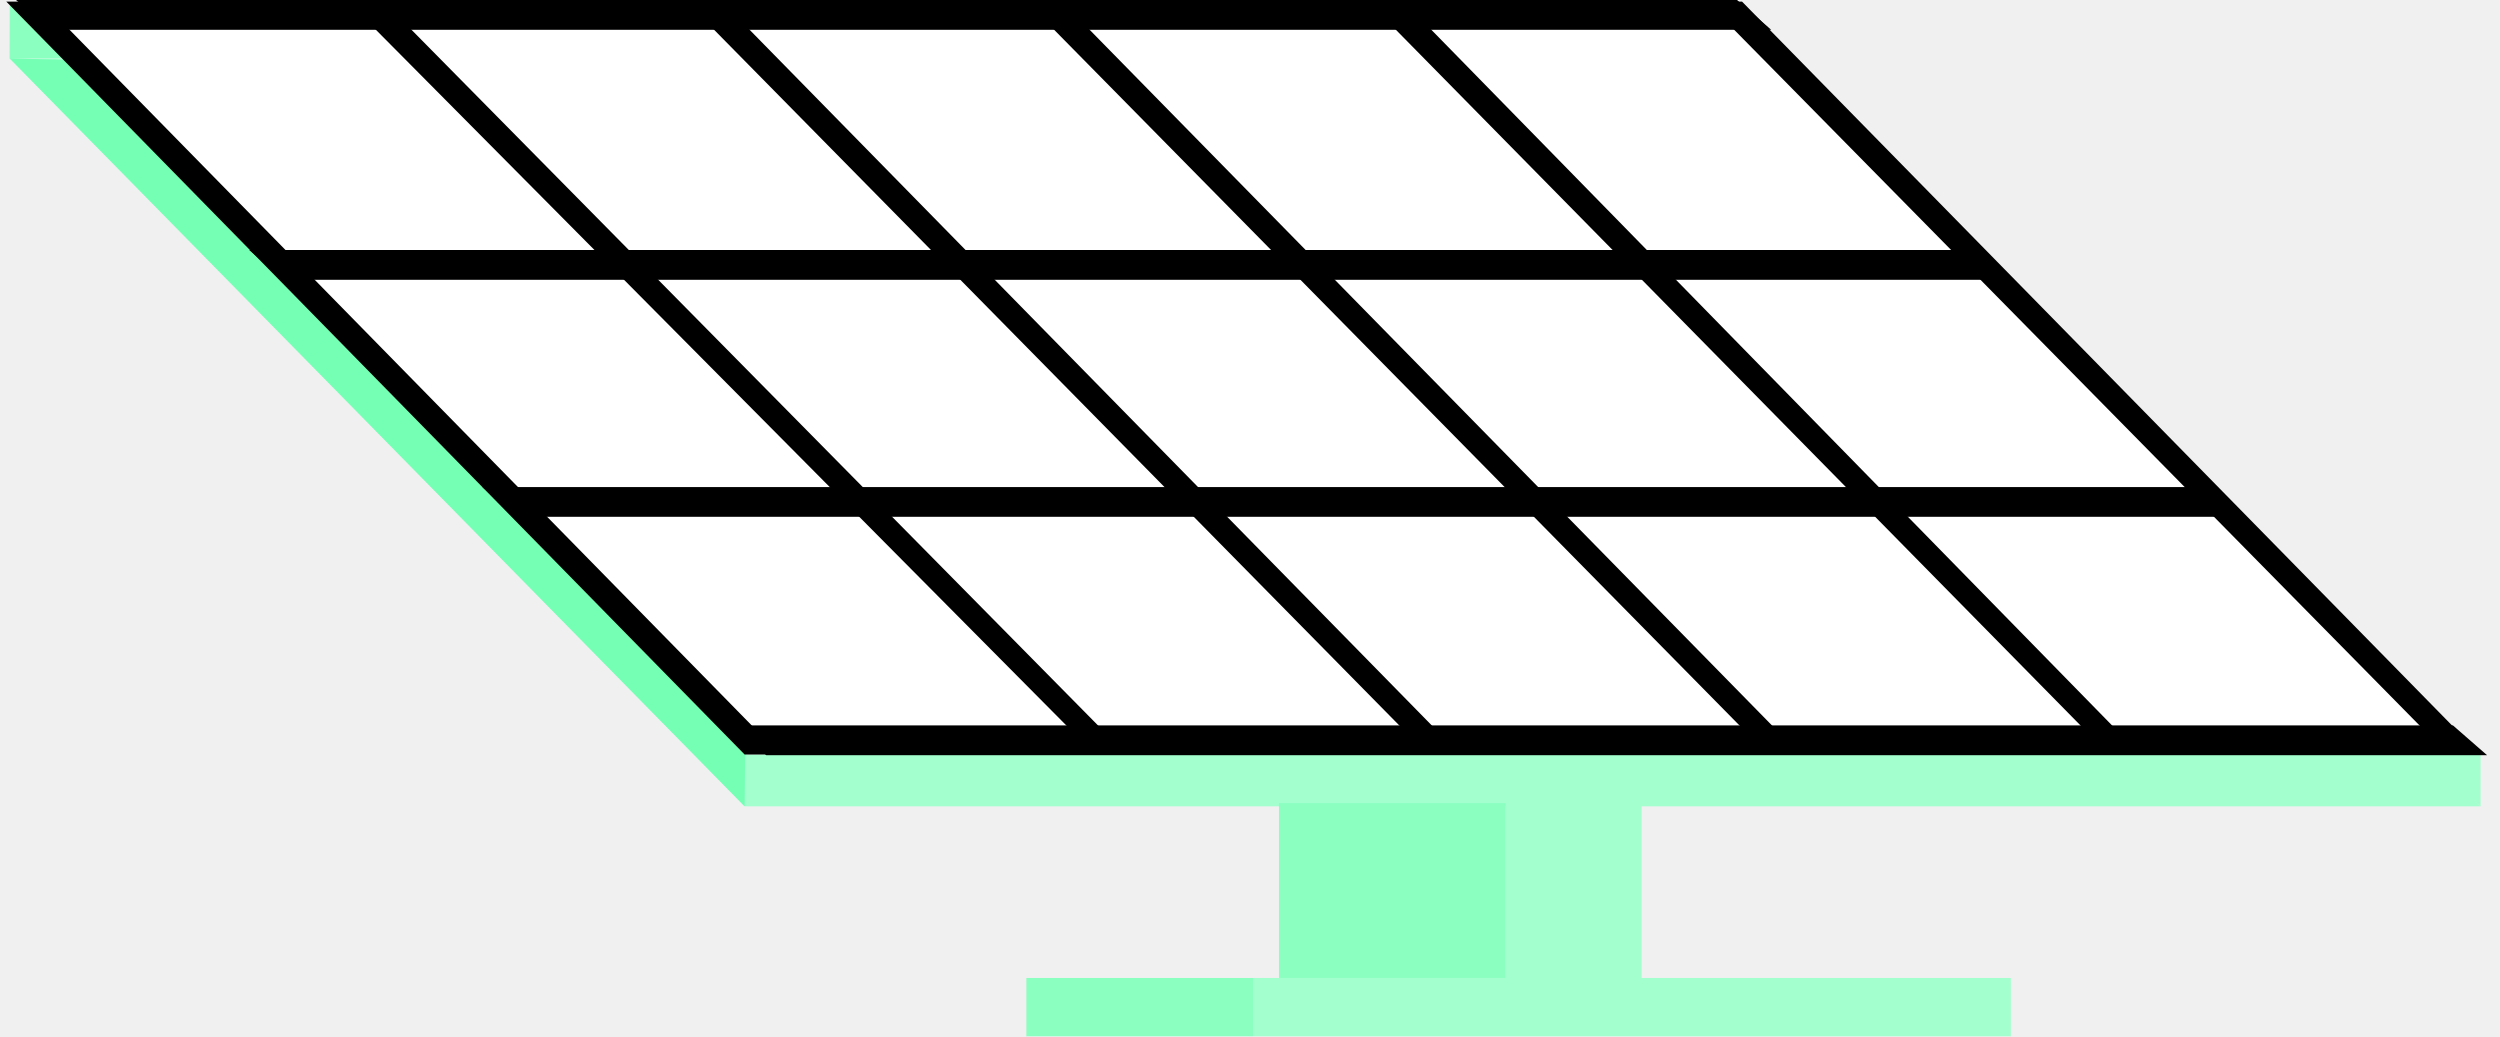
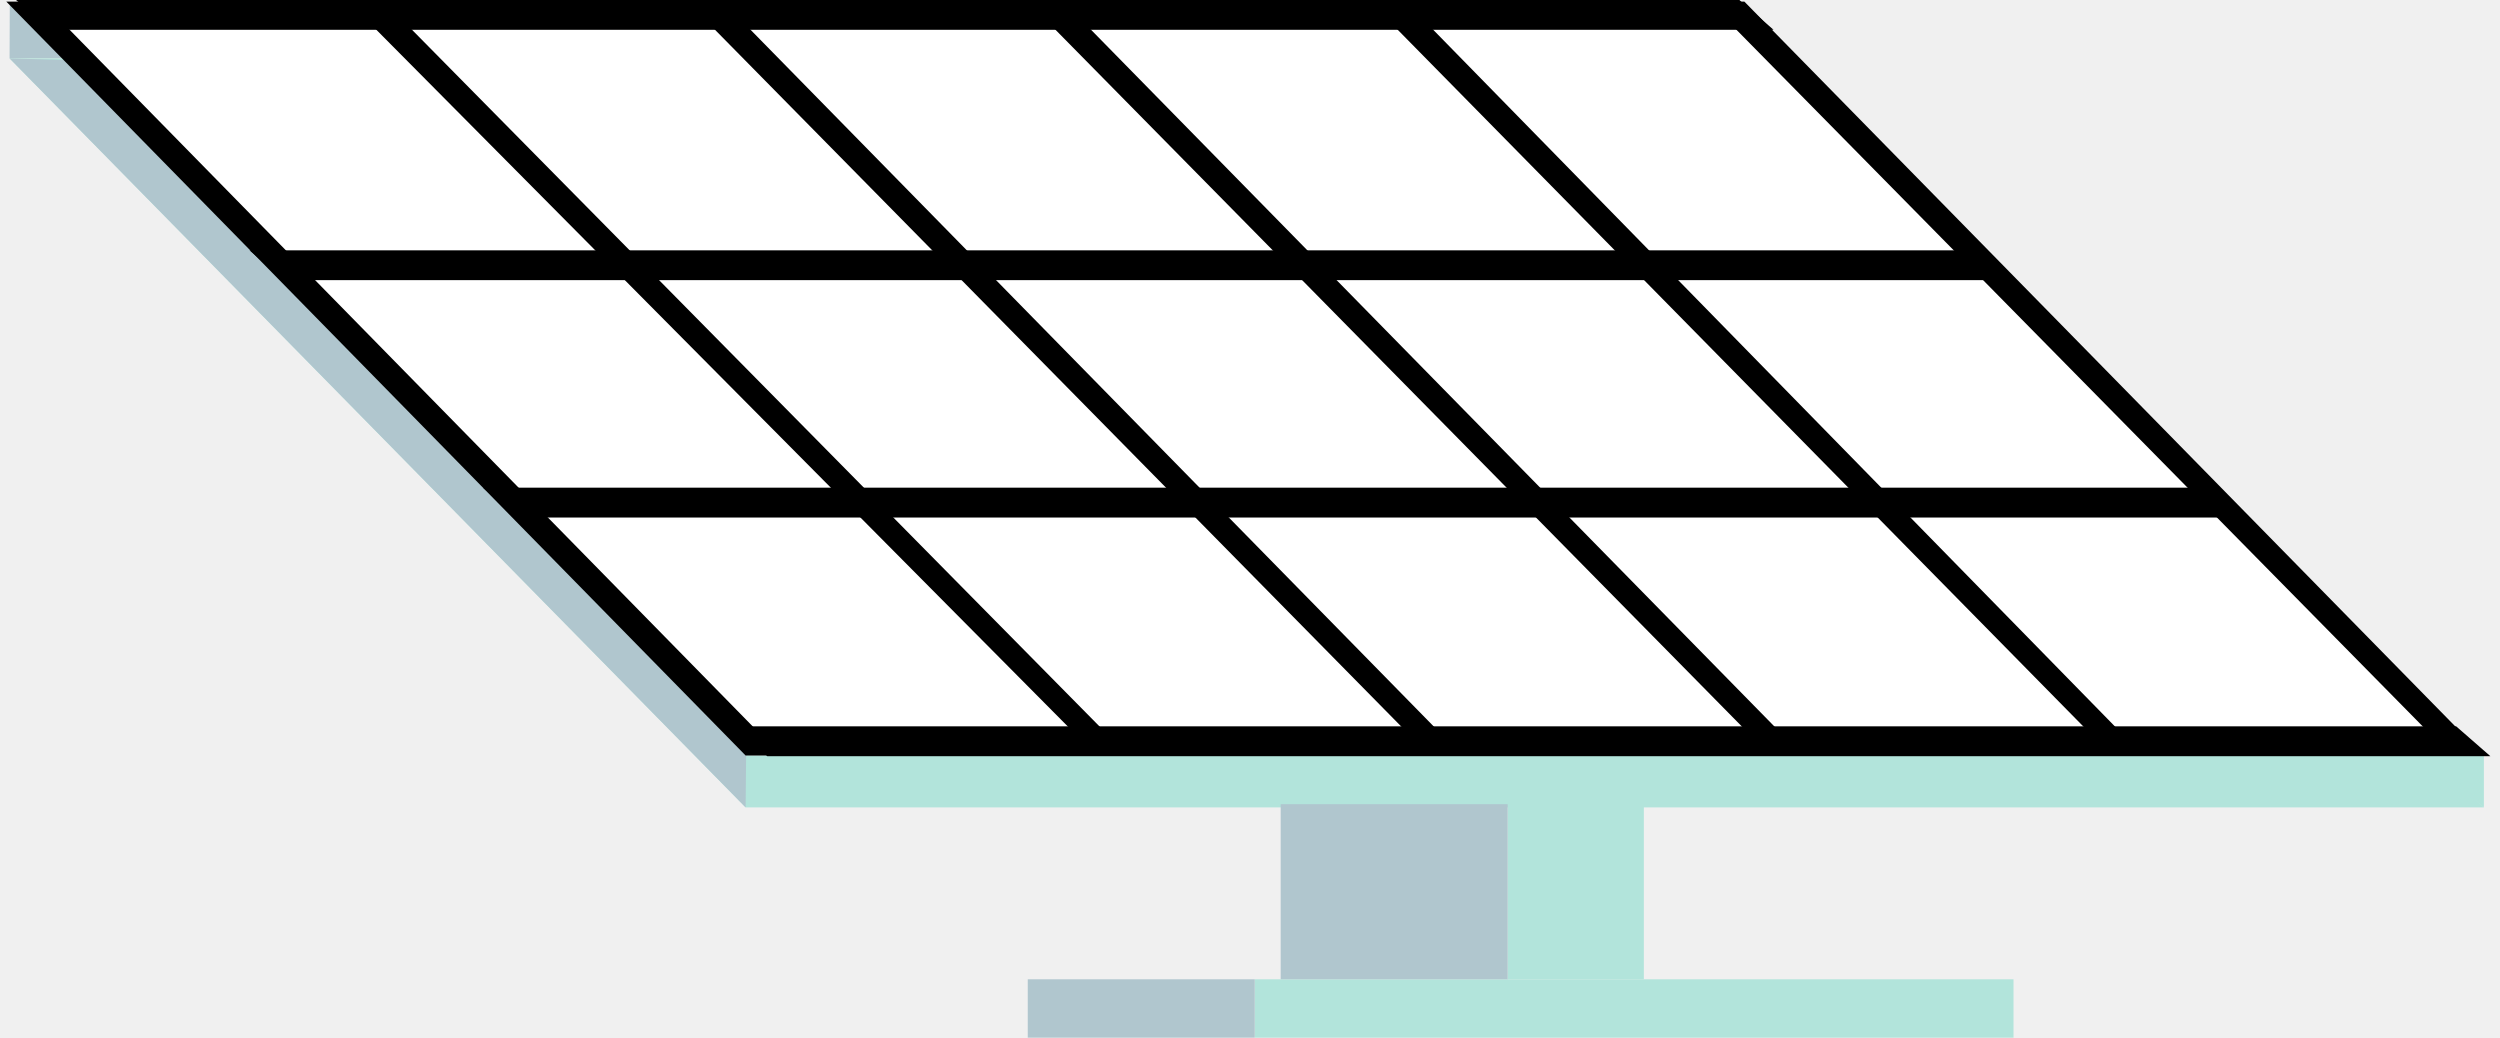
- <svg xmlns="http://www.w3.org/2000/svg" width="386" height="160" viewBox="0 0 386 160" fill="none">
-   <path d="M11.474 9L1.474 9L1.508 0.5L11.474 9Z" fill="#8BFFC0" />
-   <path d="M373.686 116.292L383 116.292L383 124.5L373.686 116.292Z" fill="#A3FFCD" />
-   <path d="M1.474 9H269.474L383 124.5H114.974L1.474 9Z" fill="#A3FFCD" />
-   <path d="M1.474 9L115.994 12.5L114.974 124.5L1.474 9Z" fill="#75FFB5" />
-   <path d="M1.474 0.5L268.473 0L382.473 116.5H115.146L1.474 0.5Z" fill="white" />
-   <path fill-rule="evenodd" clip-rule="evenodd" d="M113 112L118.3 116.6H384L378.731 112H113Z" fill="black" />
-   <path fill-rule="evenodd" clip-rule="evenodd" d="M74.474 75.2L79.784 79.799H346L340.72 75.2H74.474Z" fill="black" />
-   <path fill-rule="evenodd" clip-rule="evenodd" d="M38.474 38.6L43.774 43.2H309.474L304.204 38.6H38.474Z" fill="black" />
-   <path fill-rule="evenodd" clip-rule="evenodd" d="M2.474 0L7.774 4.6H273.474L268.204 0H2.474Z" fill="black" />
-   <path d="M6.474 0.25H0.974L114.974 116.5H120.474L6.474 0.25Z" fill="black" />
-   <path d="M58.997 0H53.474L168.603 116H173.474L58.997 0Z" fill="black" />
-   <path d="M111.474 0.25H105.974L220.474 116.5H225.474L111.474 0.25Z" fill="black" />
-   <path d="M163.974 0.25H158.474L273 116.5H278L163.974 0.25Z" fill="black" />
-   <path d="M216.5 0H211L325.65 116.5H330.5L216.5 0Z" fill="black" />
-   <path d="M268.974 0.25H263.474L378 116.5H383L268.974 0.25Z" fill="black" />
-   <rect x="232.474" y="124" width="21" height="27" fill="#A3FFCD" />
-   <rect x="193.474" y="151" width="117" height="9" fill="#A3FFCD" />
-   <rect x="197.474" y="124" width="35" height="27" fill="#8BFFC0" />
-   <rect x="158.474" y="151" width="35" height="9" fill="#8BFFC0" />
+ <svg xmlns="http://www.w3.org/2000/svg" width="3373" height="1400" viewBox="0 0 3373 1400" fill="none">
+   <path d="M100.396 78.75L12.894 78.75L13.197 4.373L100.396 78.75Z" fill="#B0C6CE" />
+   <path d="M3269.75 1017.55L3351.25 1017.55L3351.25 1089.37L3269.75 1017.55Z" fill="#B2E4DB" />
+   <path d="M12.894 78.75H2357.89L3351.25 1089.38H1006.02L12.894 78.75Z" fill="#B2E4DB" />
+   <path d="M12.894 78.75L1014.94 109.375L1006.02 1089.38L12.894 78.75Z" fill="#B0C6CE" />
+   <path d="M12.894 4.375L2349.14 0L3346.64 1019.38H1007.53L12.894 4.375Z" fill="white" />
+   <path fill-rule="evenodd" clip-rule="evenodd" d="M988.75 980L1035.13 1020.25H3360L3313.89 980H988.75Z" fill="black" />
+   <path fill-rule="evenodd" clip-rule="evenodd" d="M651.646 657.997L698.114 698.245H3027.5L2981.3 657.997H651.646Z" fill="black" />
+   <path fill-rule="evenodd" clip-rule="evenodd" d="M336.644 337.749L383.022 377.997H2707.89L2661.79 337.749H336.644Z" fill="black" />
+   <path fill-rule="evenodd" clip-rule="evenodd" d="M21.644 0L68.022 40.248H2392.89L2346.79 0H21.644Z" fill="black" />
+   <path d="M56.644 2.188H8.519L1006.02 1019.38H1054.14L56.644 2.188Z" fill="black" />
+   <path d="M516.22 0H467.894L1475.28 1015H1517.89L516.22 0Z" fill="black" />
+   <path d="M975.394 2.188H927.269L1929.14 1019.38H1972.89L975.394 2.188Z" fill="black" />
+   <path d="M1434.77 2.188H1386.64L2388.75 1019.38H2432.5L1434.77 2.188Z" fill="black" />
+   <path d="M1894.37 0H1846.25L2849.44 1019.38H2891.87L1894.37 0Z" fill="black" />
+   <path d="M2353.52 2.188H2305.39L3307.5 1019.38H3351.25L2353.52 2.188Z" fill="black" />
+   <rect x="2034.14" y="1085" width="183.75" height="236.25" fill="#B2E4DB" />
+   <rect x="1692.89" y="1321.25" width="1023.75" height="78.75" fill="#B2E4DB" />
+   <rect x="1727.89" y="1085" width="306.25" height="236.25" fill="#B0C6CE" />
+   <rect x="1386.64" y="1321.25" width="306.25" height="78.75" fill="#B0C6CE" />
</svg>
